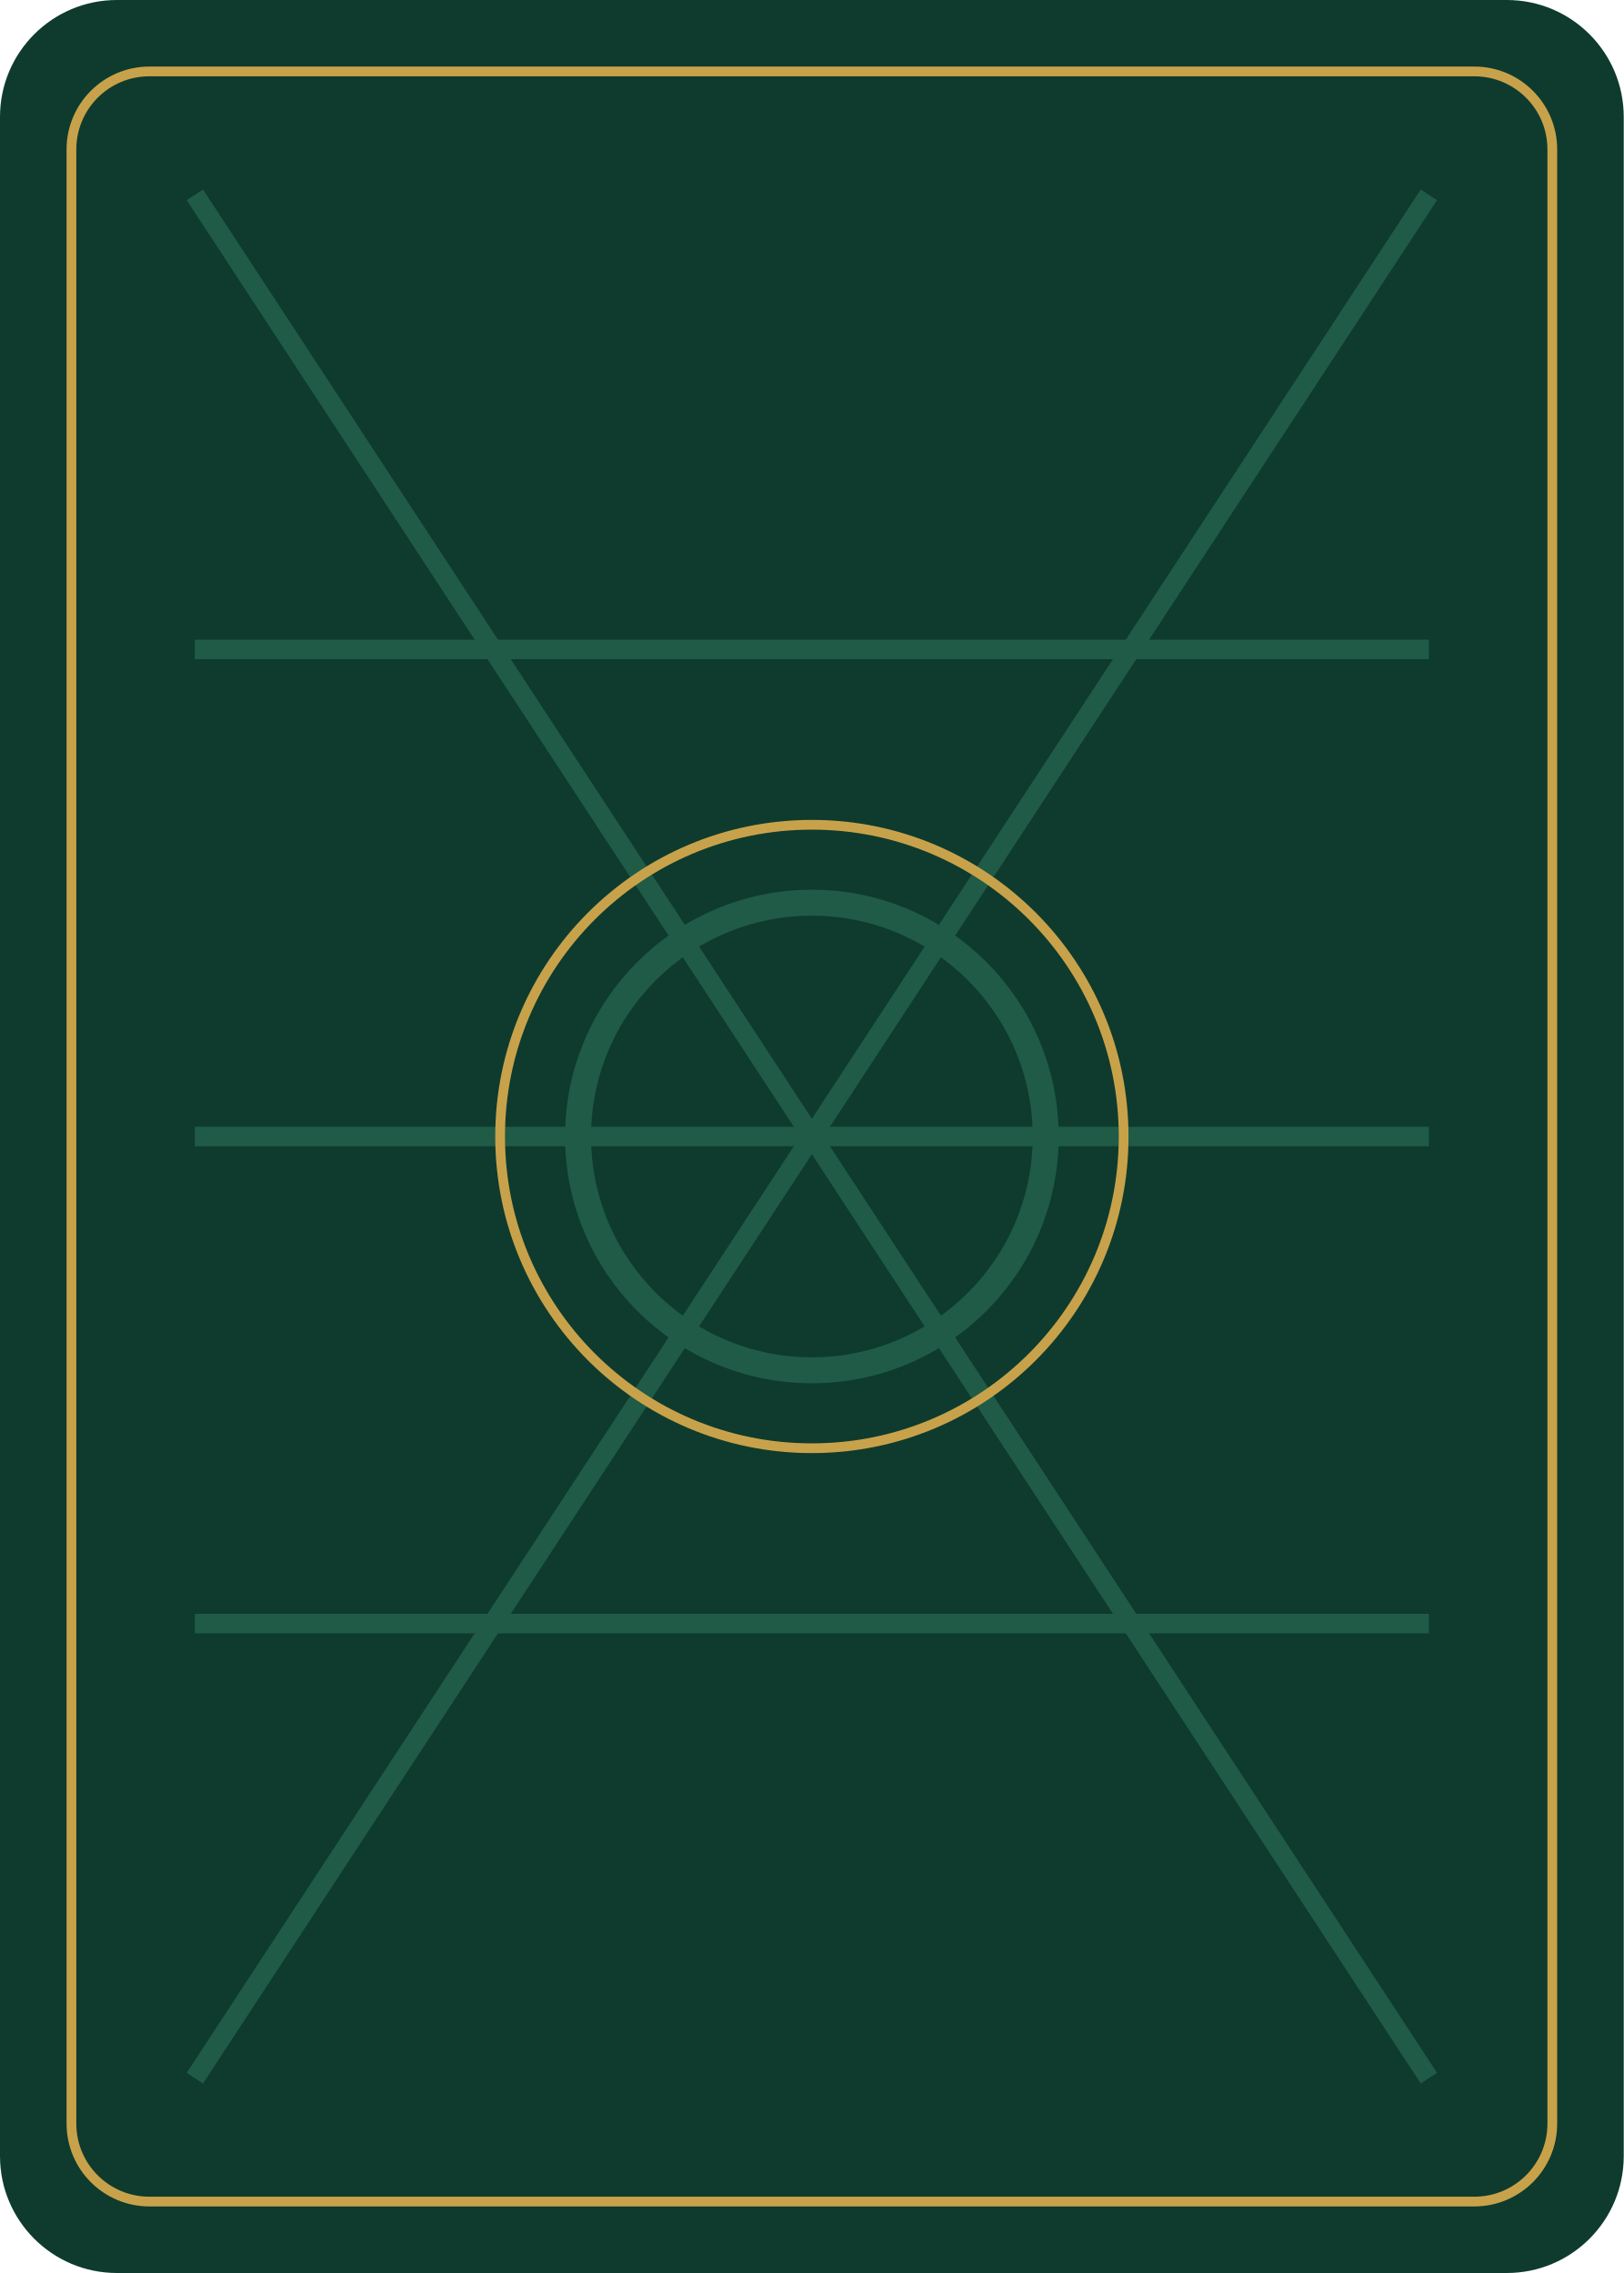
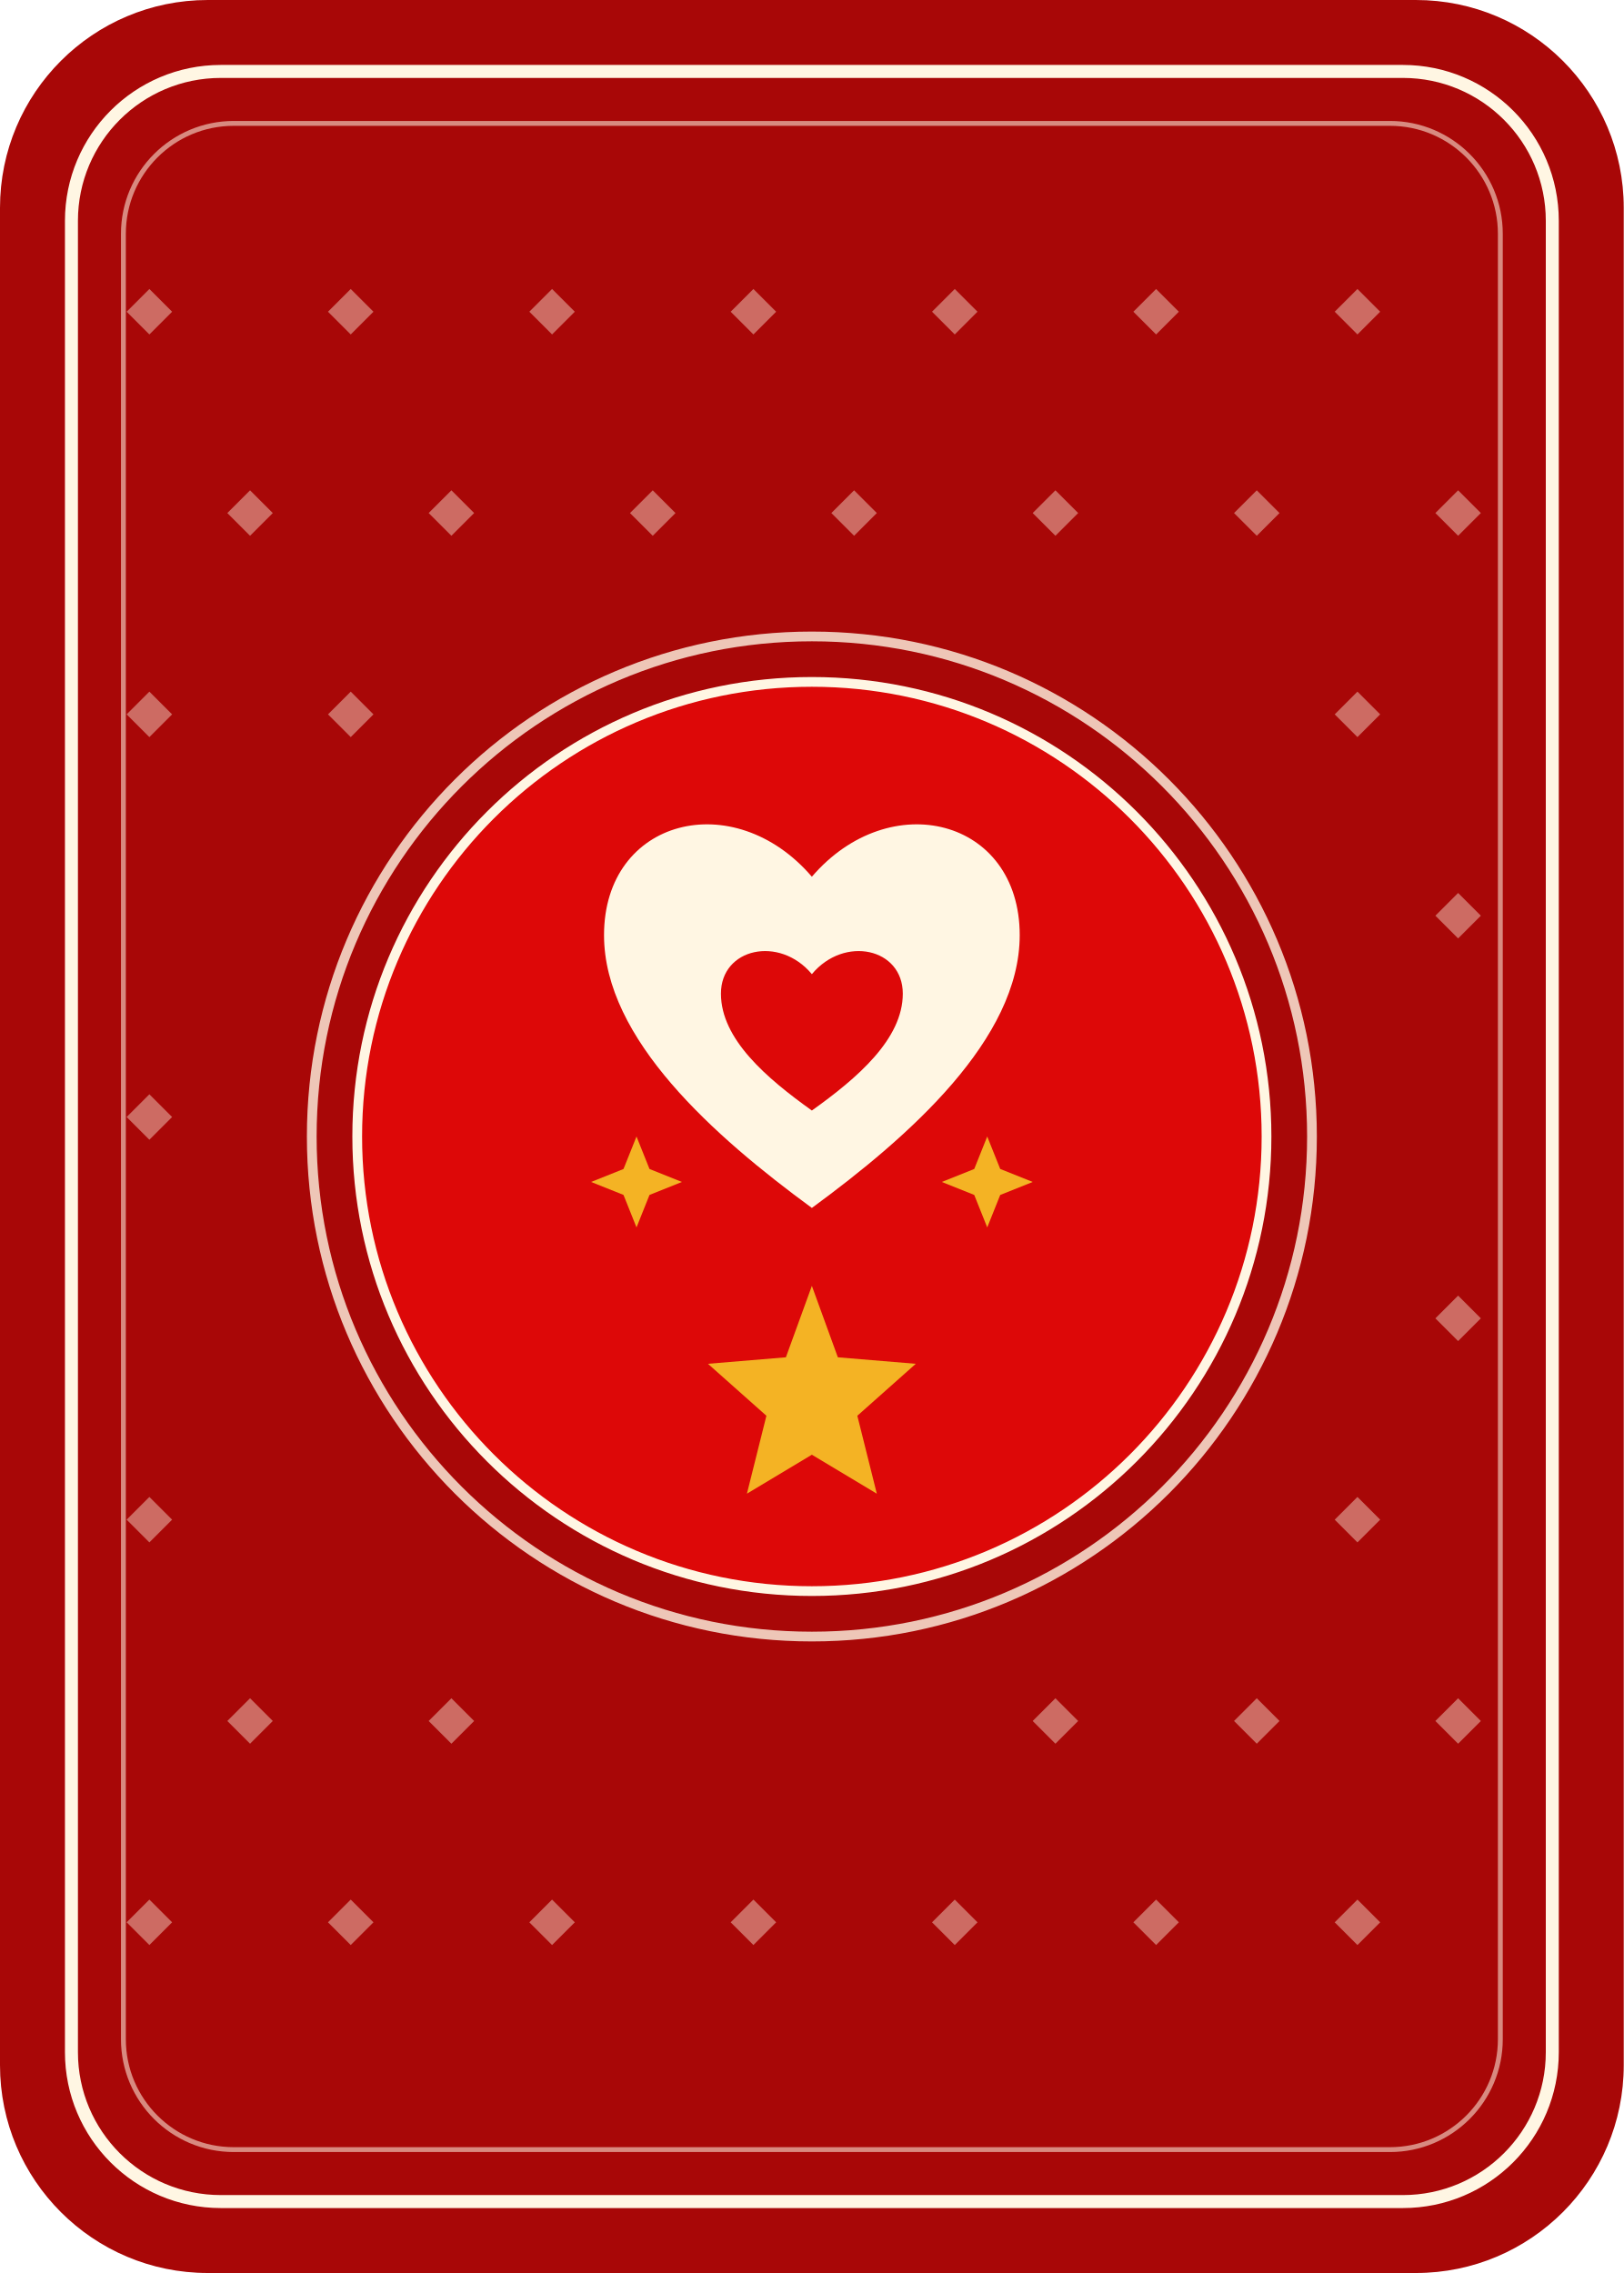
<svg xmlns="http://www.w3.org/2000/svg" viewBox="0 0 500 700">
-   <rect x="0" y="0" width="500" height="700" rx="36" ry="36" fill="#0E3B2E" />
-   <rect x="22" y="22" width="456" height="656" rx="24" ry="24" fill="none" stroke="#C8A24A" stroke-width="3" />
-   <g fill="none" stroke="#1F5B47" stroke-width="6">
-     <path d="M60 60 L440 640 M440 60 L60 640" />
-     <path d="M60 200 L440 200 M60 350 L440 350 M60 500 L440 500" />
+   <rect x="0" y="0" width="500" height="700" rx="64" ry="64" fill="#A80707" />
+   <rect x="22" y="22" width="456" height="656" rx="46" ry="46" fill="none" stroke="#FFF6E3" stroke-width="4" />
+   <rect x="38" y="38" width="424" height="624" rx="34" ry="34" fill="none" stroke="#FFF6E3" stroke-width="1.5" opacity="0.55" />
+   <g fill="#FFF6E3" opacity="0.42">
+     <path d="M46 89 L53 96 L46 103 L39 96 Z" />
+     <path d="M108 89 L115 96 L108 103 L101 96 Z" />
+     <path d="M170 89 L177 96 L170 103 L163 96 Z" />
+     <path d="M232 89 L239 96 L232 103 L225 96 Z" />
+     <path d="M294 89 L301 96 L294 103 L287 96 Z" />
+     <path d="M356 89 L363 96 L356 103 L349 96 Z" />
+     <path d="M418 89 L425 96 L418 103 L411 96 Z" />
+     <path d="M77 151 L84 158 L77 165 L70 158 Z" />
+     <path d="M139 151 L146 158 L139 165 L132 158 Z" />
+     <path d="M201 151 L208 158 L201 165 L194 158 Z" />
+     <path d="M263 151 L270 158 L263 165 L256 158 Z" />
+     <path d="M325 151 L332 158 L325 165 L318 158 Z" />
+     <path d="M387 151 L394 158 L387 165 L380 158 Z" />
+     <path d="M449 151 L456 158 L449 165 L442 158 Z" />
+     <path d="M46 213 L53 220 L46 227 L39 220 Z" />
+     <path d="M108 213 L115 220 L108 227 L101 220 Z" />
+     <path d="M418 213 L425 220 L418 227 L411 220 Z" />
+     <path d="M449 275 L456 282 L449 289 L442 282 Z" />
+     <path d="M46 337 L53 344 L46 351 L39 344 Z" />
+     <path d="M449 399 L456 406 L449 413 L442 406 Z" />
+     <path d="M46 461 L53 468 L46 475 L39 468 Z" />
+     <path d="M418 461 L425 468 L418 475 L411 468 Z" />
+     <path d="M77 523 L84 530 L77 537 L70 530 Z" />
+     <path d="M139 523 L146 530 L139 537 L132 530 Z" />
+     <path d="M325 523 L332 530 L325 537 L318 530 Z" />
+     <path d="M387 523 L394 530 L387 537 L380 530 Z" />
+     <path d="M449 523 L456 530 L449 537 L442 530 Z" />
+     <path d="M46 585 L53 592 L46 599 L39 592 Z" />
+     <path d="M108 585 L115 592 L108 599 L101 592 Z" />
+     <path d="M170 585 L177 592 L170 599 L163 592 Z" />
+     <path d="M232 585 L239 592 L232 599 L225 592 Z" />
+     <path d="M294 585 L301 592 L294 599 L287 592 Z" />
+     <path d="M356 585 L363 592 L356 599 L349 592 Z" />
+     <path d="M418 585 L425 592 L418 599 L411 592 Z" />
  </g>
-   <circle cx="250" cy="350" r="96" fill="none" stroke="#C8A24A" stroke-width="3" />
-   <circle cx="250" cy="350" r="72" fill="none" stroke="#1F5B47" stroke-width="8" />
+   <circle cx="250" cy="350" r="154" fill="none" stroke="#FFF6E3" stroke-width="3" opacity="0.8" />
+   <circle cx="250" cy="350" r="140" fill="#dd0808" stroke="#FFF6E3" stroke-width="3" />
+   <path d="M250 270 C 226 242 186 252 186 288 C 186 320 220 350 250 372 C 280 350 314 320 314 288 C 314 252 274 242 250 270 Z" fill="#FFF6E3" />
+   <path d="M250 300 C 240 288 222 292 222 306 C 222 320 236 332 250 342 C 264 332 278 320 278 306 C 278 292 260 288 250 300 Z" fill="#dd0808" />
+   <g fill="#F4B324">
+     <path d="M250 396 L258 418 L282 420 L264 436 L270 460 L250 448 L230 460 L236 436 L218 420 L242 418 Z" />
+     <path d="M196 350 L200 360 L210 364 L200 368 L196 378 L192 368 L182 364 L192 360 Z" />
+     <path d="M304 350 L308 360 L318 364 L308 368 L304 378 L300 368 L290 364 L300 360 Z" />
+   </g>
</svg>
